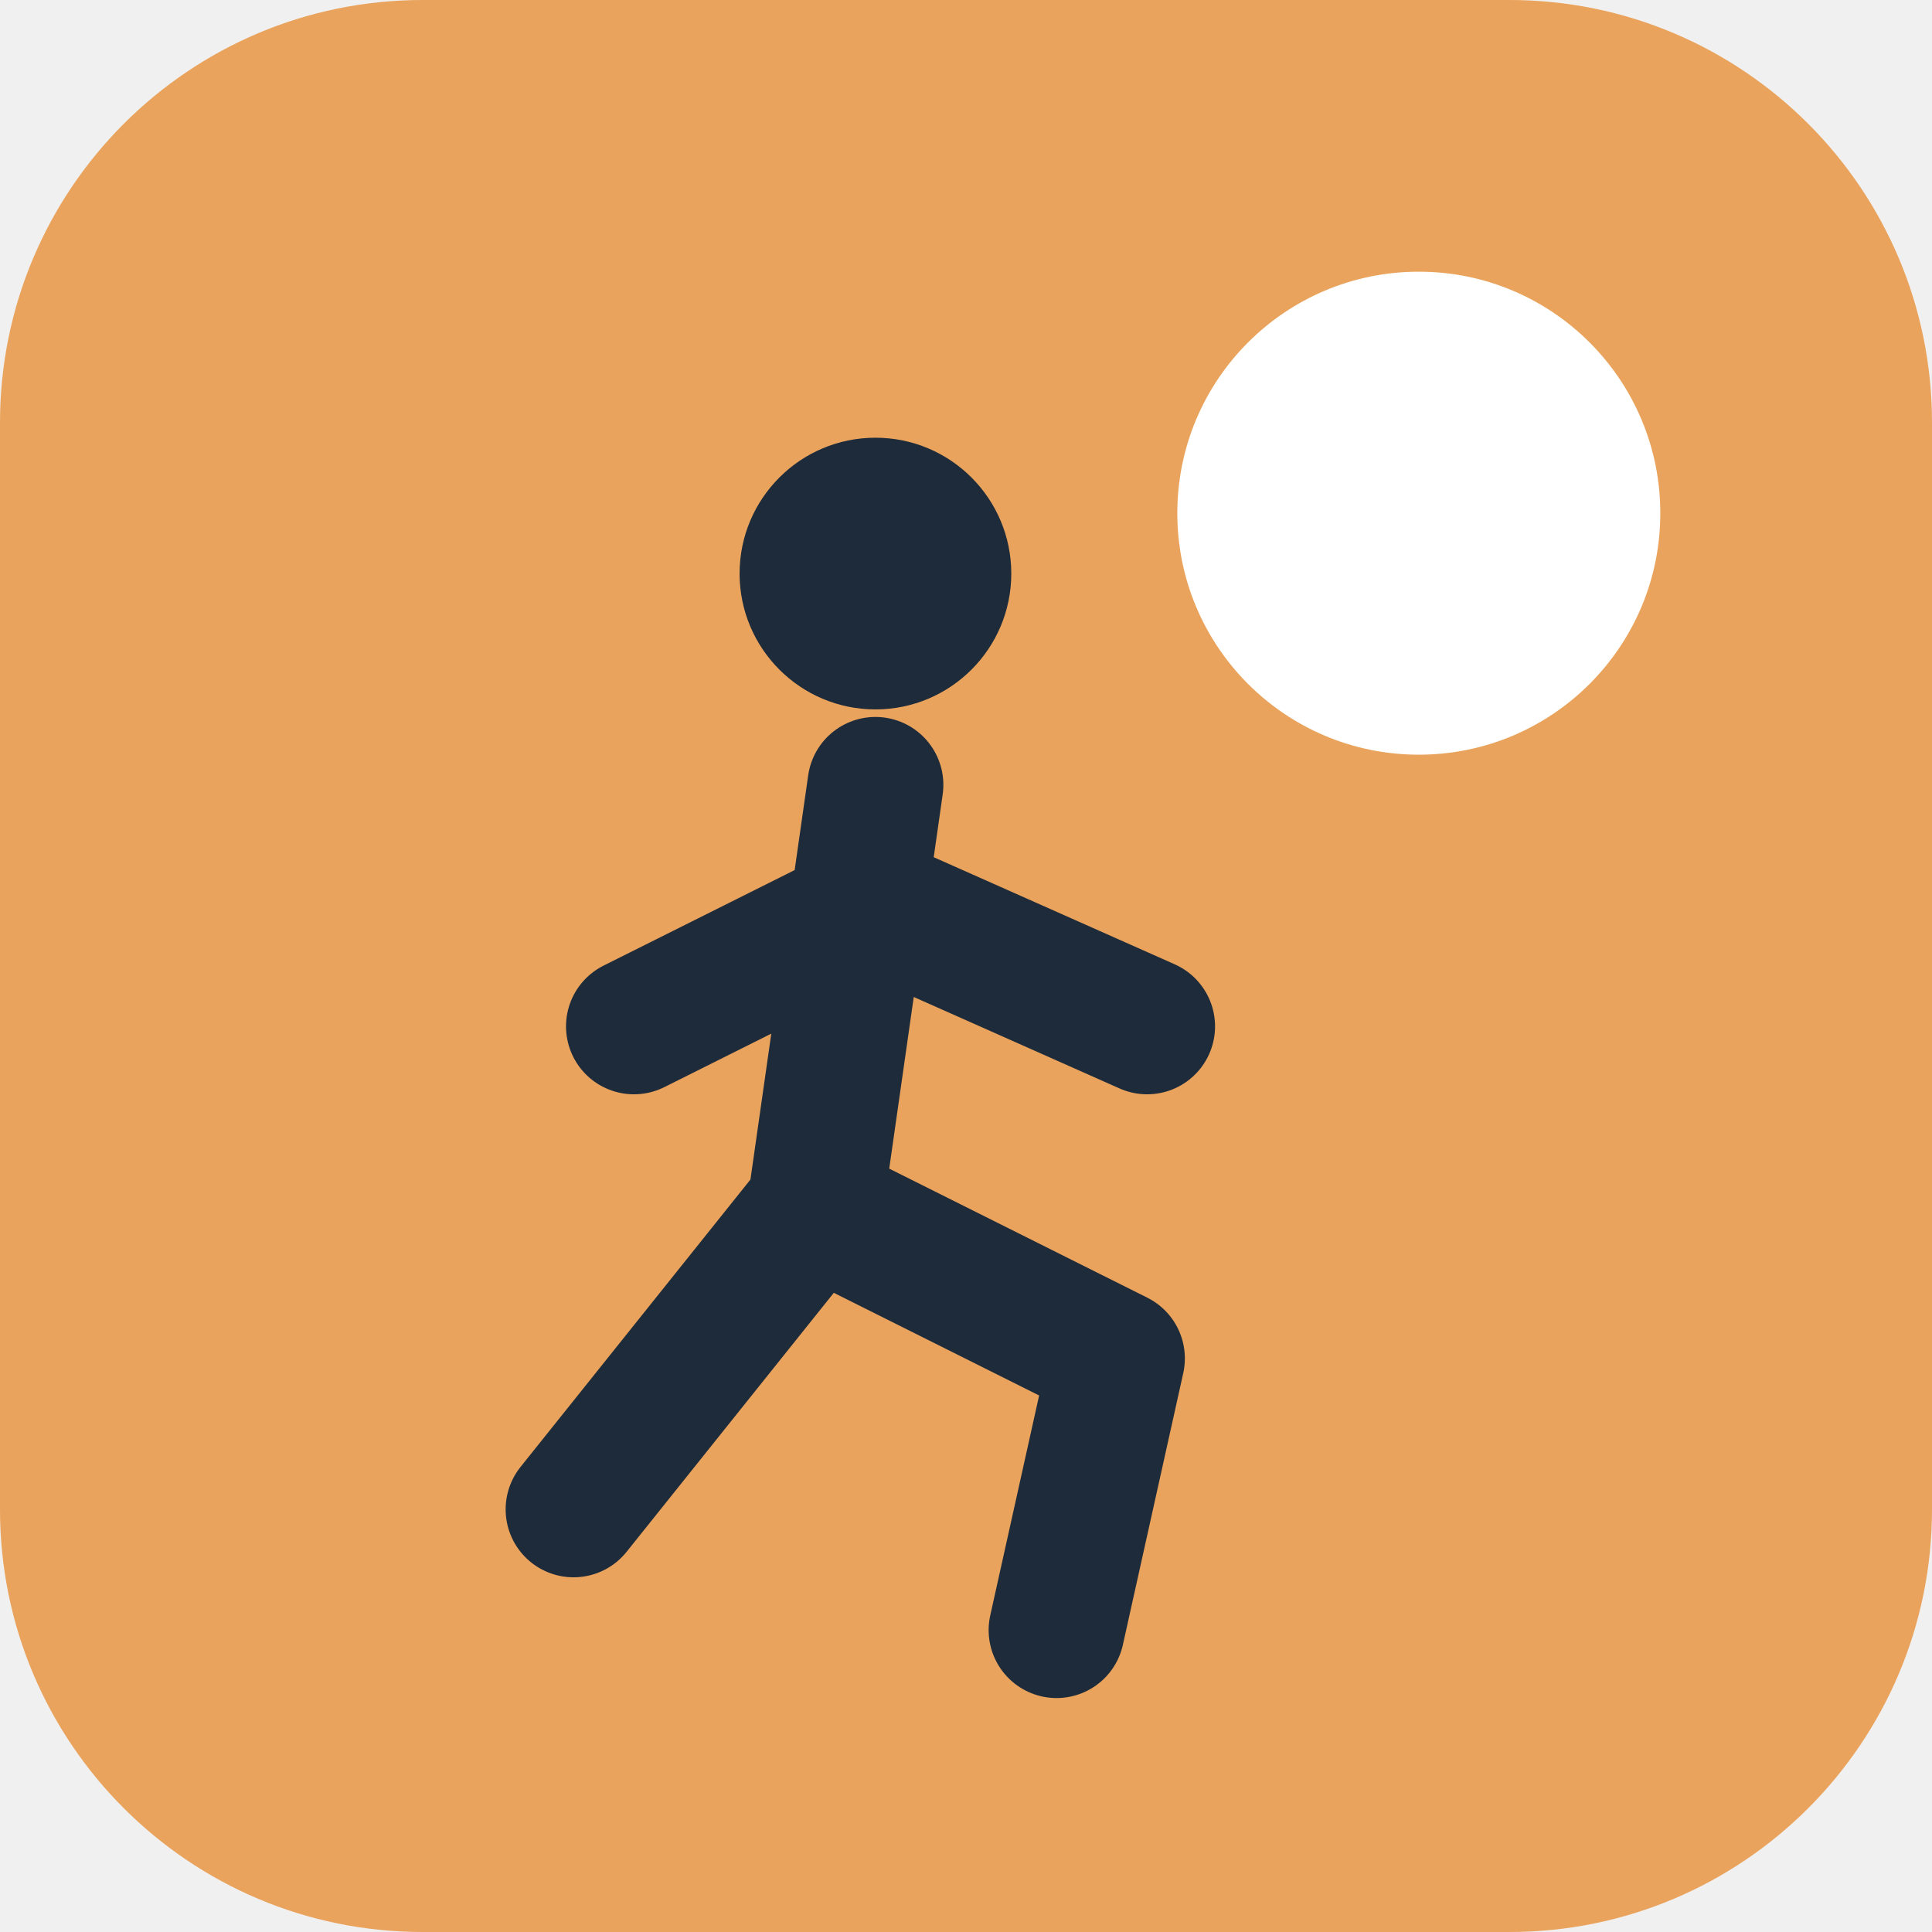
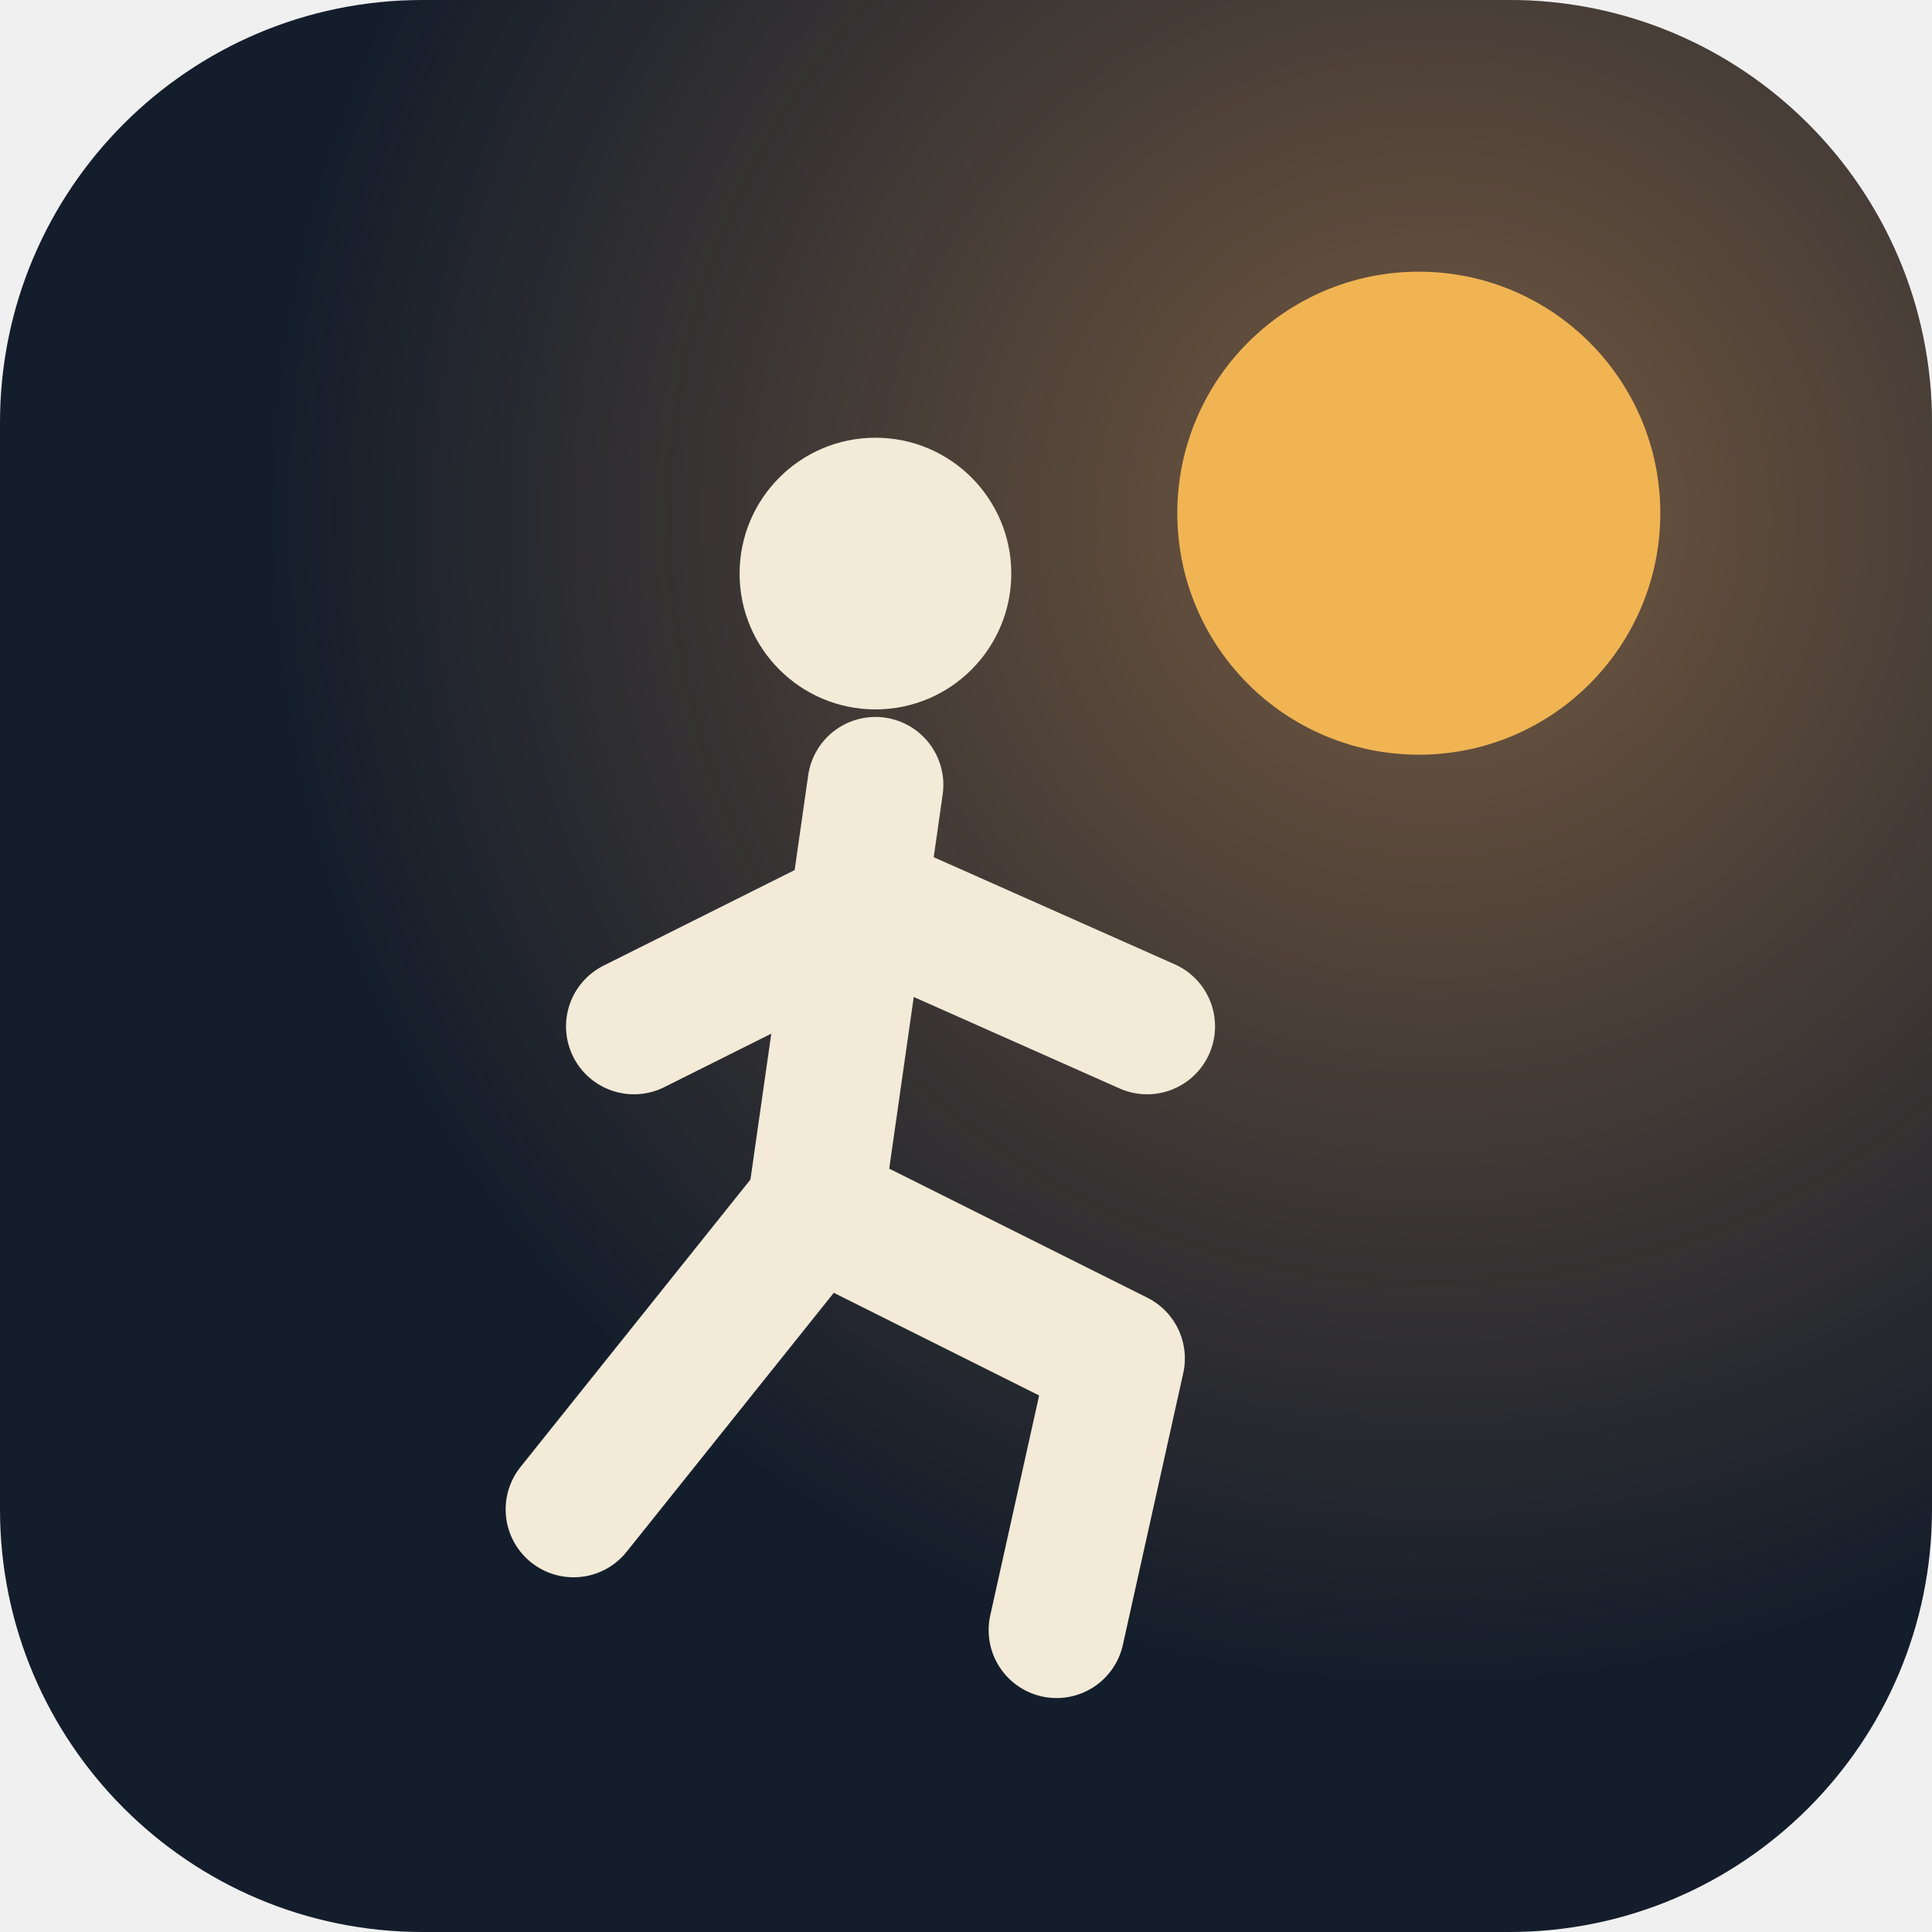
<svg xmlns="http://www.w3.org/2000/svg" viewBox="0 0 64 64">
-   <rect width="64" height="64" rx="14" fill="#e9a35c" />
-   <circle cx="47" cy="17" r="8" fill="#fff" />
-   <circle cx="29" cy="19" r="4.5" fill="#1d2b3a" />
-   <path d="M29 26l-2 14M29 30l-8 4M29 30l9 4M27 40l-8 10M27 40l10 5-2 9" stroke="#1d2b3a" stroke-width="4.5" stroke-linecap="round" stroke-linejoin="round" fill="none" />
+   <defs>
+     <radialGradient id="g" cx=".74" cy=".27" r=".6">
+       <stop offset="0" stop-color="#e9a35c" stop-opacity=".45" />
+       <stop offset="1" stop-color="#e9a35c" stop-opacity="0" />
+     </radialGradient>
+   </defs>
+   <rect width="64" height="64" rx="14" fill="#141d2b" />
+   <rect width="64" height="64" rx="14" fill="url(#g)" />
+   <circle cx="47" cy="17" r="8" fill="#f0b453" />
+   <circle cx="29" cy="19" r="4.5" fill="#f3ead8" />
+   <path d="M29 26l-2 14M29 30l-8 4M29 30l9 4M27 40l-8 10M27 40l10 5-2 9" stroke="#f3ead8" stroke-width="4.5" stroke-linecap="round" stroke-linejoin="round" fill="none" />
</svg>
